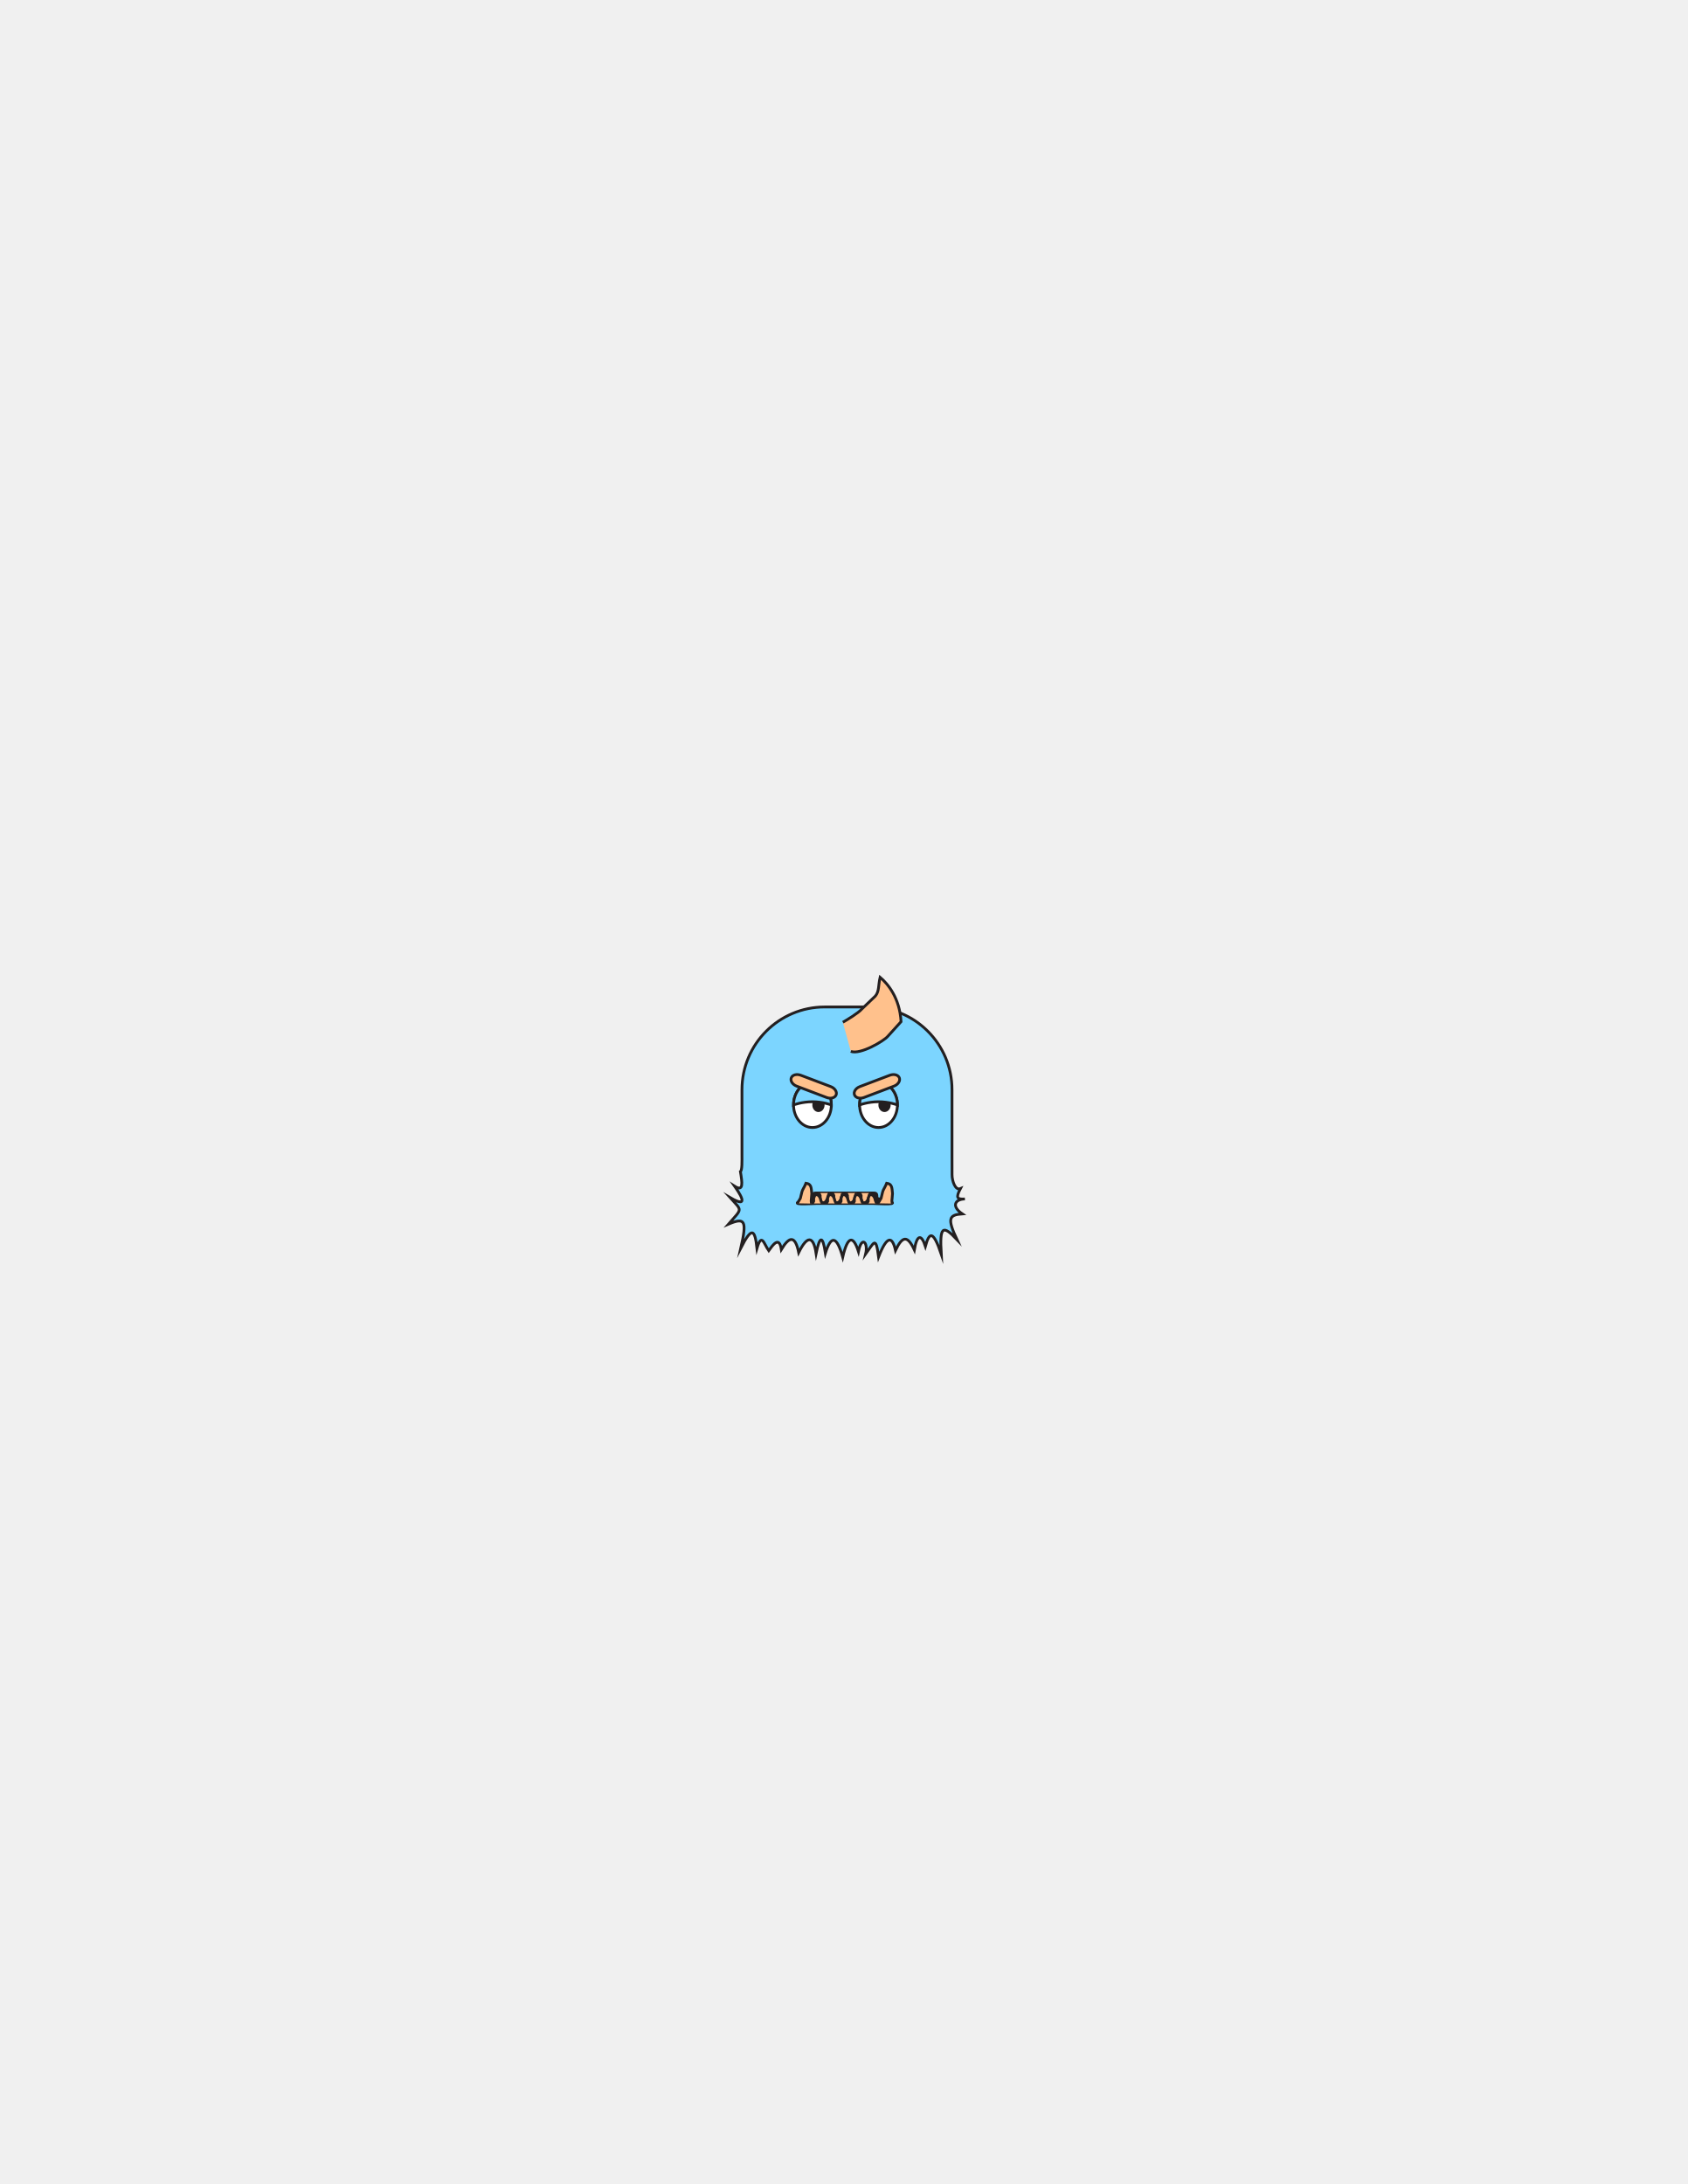
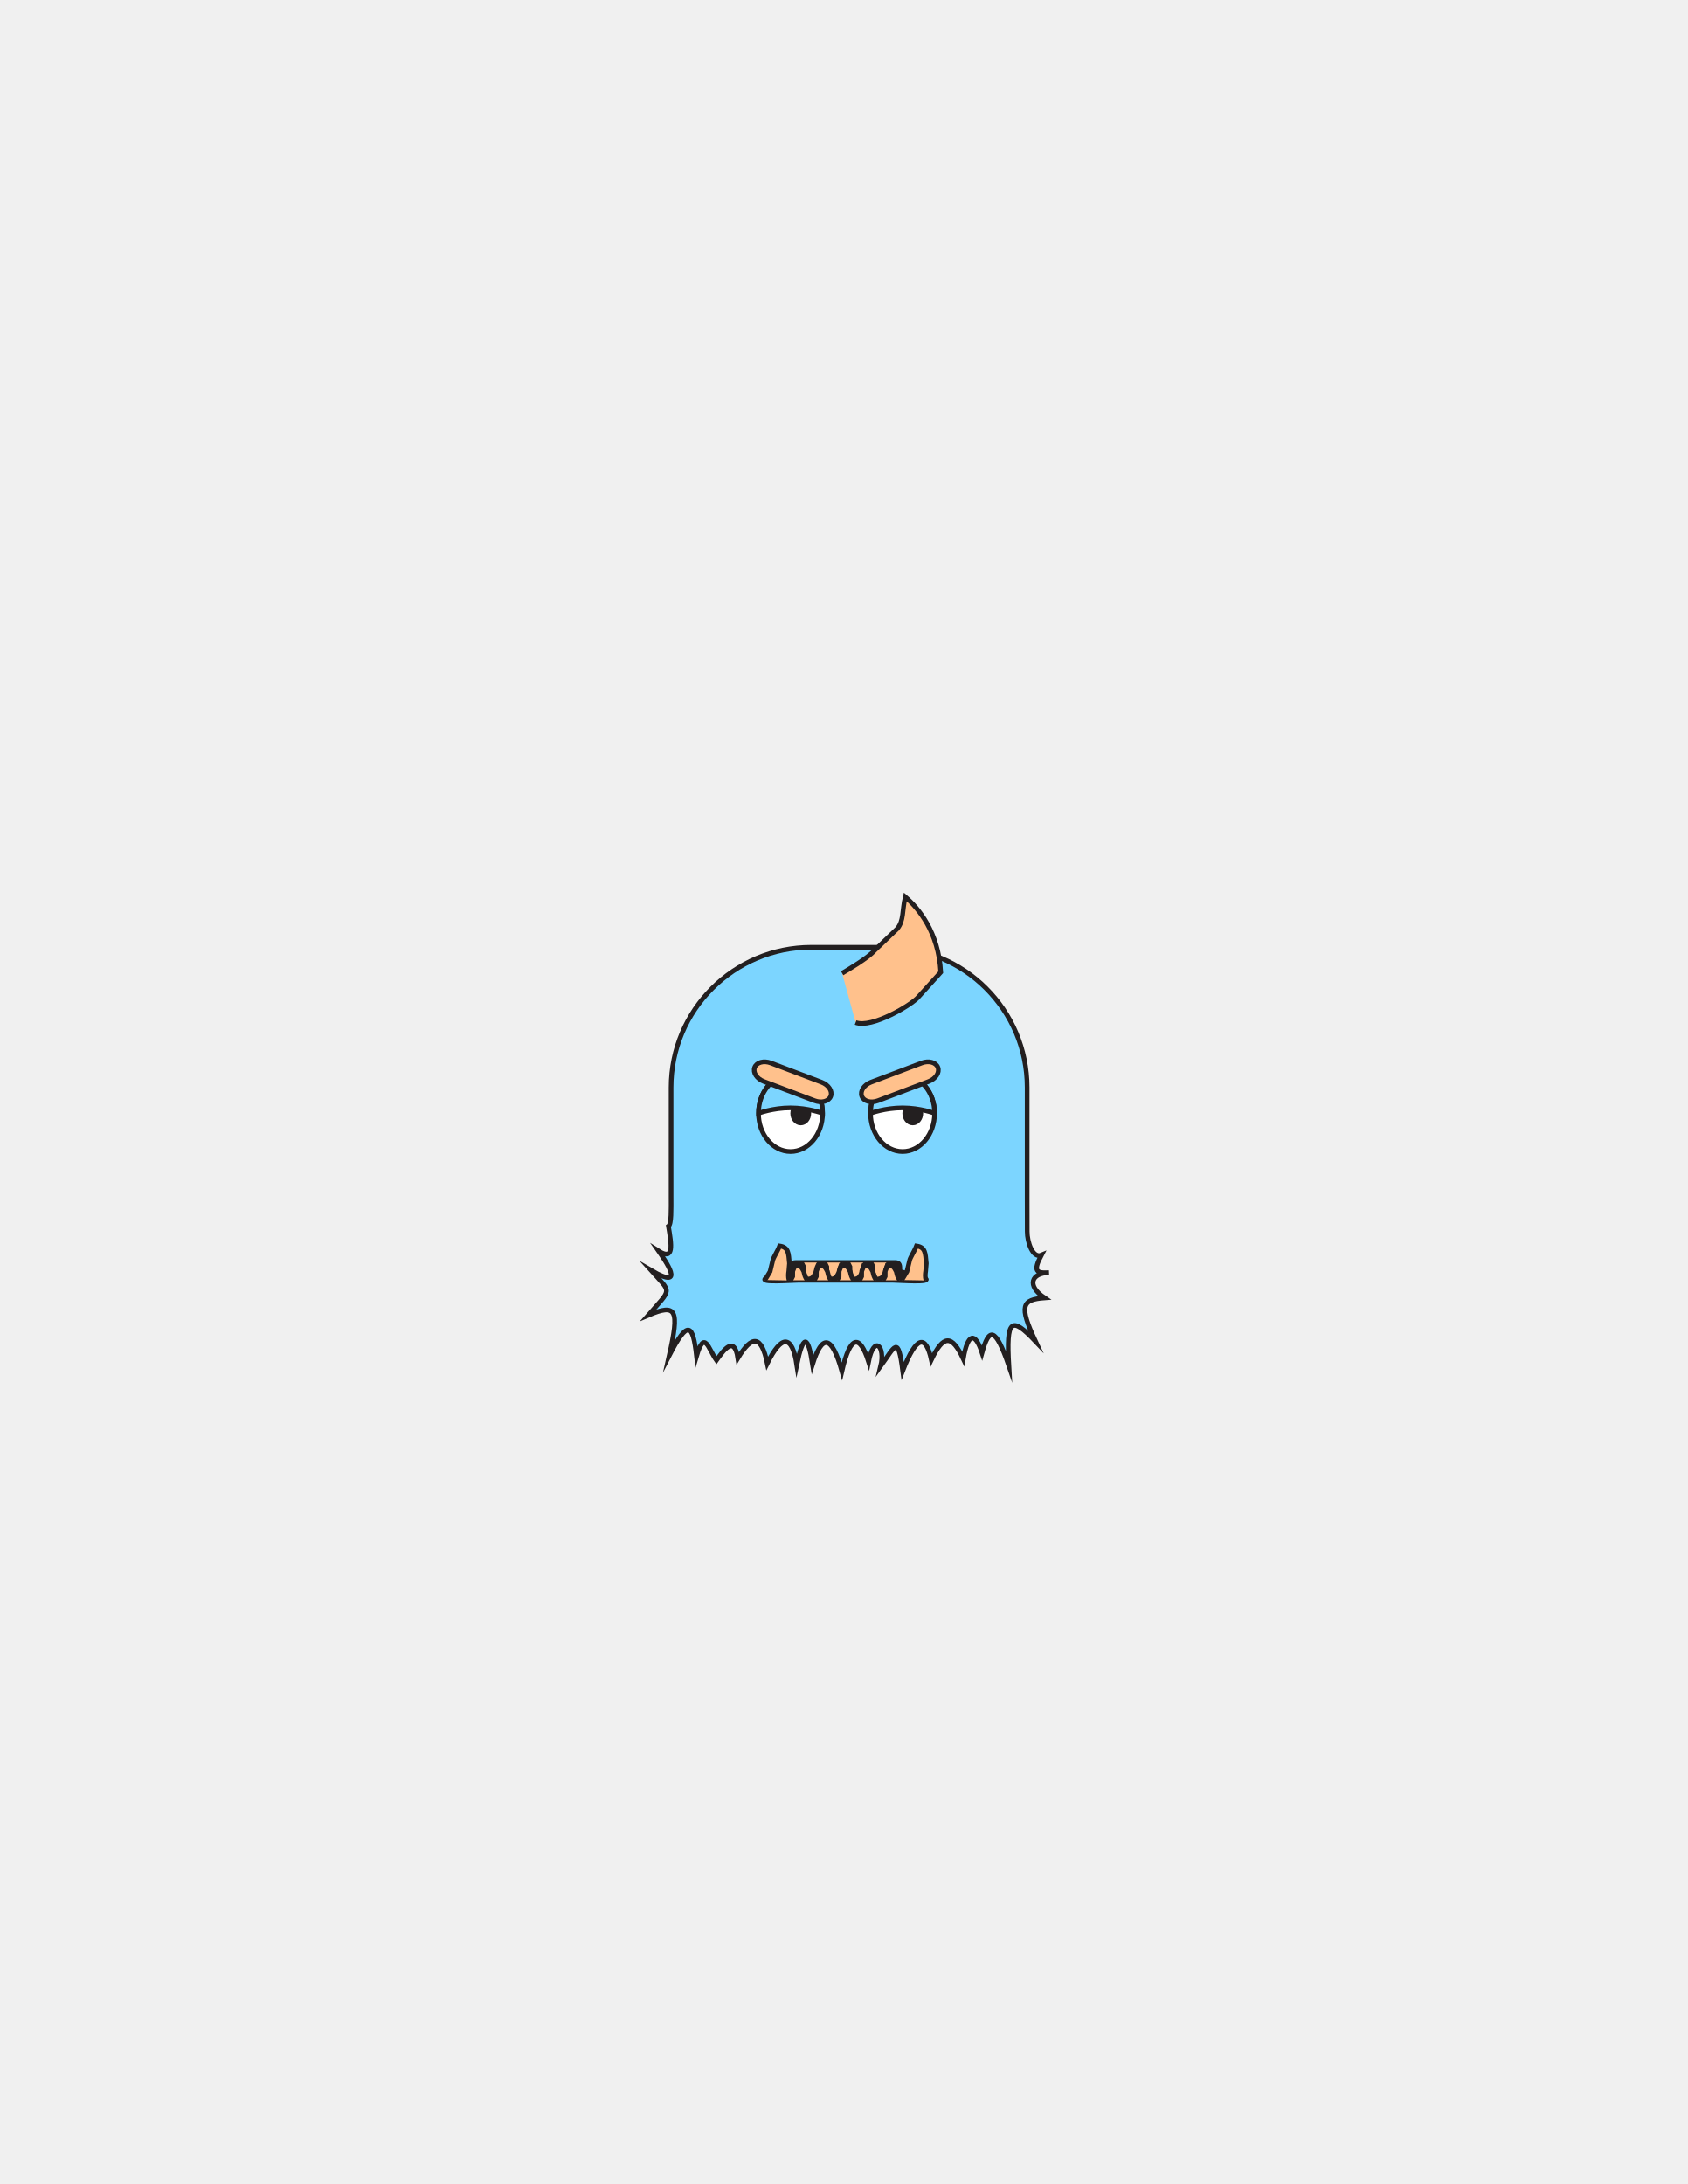
<svg xmlns="http://www.w3.org/2000/svg" version="1.1" id="Layer_1" x="0px" y="0px" width="612px" height="792px" viewBox="0 0 612 792" enable-background="new 0 0 612 792" xml:space="preserve">
-   <rect id="head_frame" x="230.5" y="330.833" fill-opacity="0" fill="#BBBCBE" width="151" height="131" />
-   <path class="primary_color" id="PRIMARY" fill="#7CD5FF" stroke="#231F20" stroke-miterlimit="10" d="M349.861,434.791  c-3.729,0.09-4.906,2.725-0.939,5.404c-4.861,0.369-5.519,1.641-1.939,9.309c-5.262-5.548-6.285-4.699-5.697,5.246  c-2.949-8.59-4.286-8.082-5.748-2.813c-1.472-4.514-3.066-4.264-4.006,1.309c-2.458-5.252-4.26-5.181-6.834,0.191  c-1.178-5.322-3.13-5.344-6.128,2.365c-1.003-7.768-1.598-5.284-4.708-1.012c1.039-4.272-1.427-6.791-2.592-0.949  c-1.864-5.842-3.885-5.842-5.7,2.039c-2.226-7.881-4.244-7.881-6.28-1.482c-0.994-6.398-2.005-6.398-3.376,0.112  c-0.996-6.511-3.263-6.466-6.311-0.299c-1.248-6.106-3.276-6.093-6.292-1.114c-0.762-5.104-3.166-1.504-4.574,0.443  c-1.771-2.504-2.55-6.661-4.262-0.879c-0.792-7.016-1.866-7.831-5.843-0.131c2.229-9.855,1.552-11.193-4.493-8.615  c5.131-5.898,5.055-4.639,0.598-9.625c7.809,4.588,2.861-2.343,1.625-4.125c3.351,2.135,2.772-1.26,2.104-5.31  c0.668-0.44,0.566-3.649,0.566-6.343c0-10.775,0-23.347,0-23.347c0-16.568,13.432-30,30-30h16.161c16.568,0,30,13.432,30,30  c0,0,0,12.572,0,23.347c0,2.693,0,5.275,0.014,7.479c-0.014,2.287,1.197,5.824,3.03,5.049  C346.403,434.51,347.15,434.951,349.861,434.791z" />
-   <path class="secondary_color" id="SECONDARY" fill="#FFC18C" stroke="#231F20" stroke-miterlimit="10" d="M305.614,370.714  c1.285-0.747,5.631-3.331,6.88-4.808l4.888-4.682c1.473-1.739,1.04-3.924,1.738-6.832l0,0c2.862,2.419,7.115,7.559,7.592,16.107  l-4.841,5.35c-1.378,1.628-9.934,6.744-13.371,5.416" />
-   <path fill="#231F20" stroke="#231F20" stroke-miterlimit="10" d="M323.331,435.989l-5.367-1.46  c-0.001-0.043-0.001-0.085-0.001-0.128c0-1.051,0.097-1.776-1.02-1.776h-0.435h-20.342h-0.435c-1.116,0-1.02,0.726-1.02,1.776  c0,0.043,0,0.085-0.001,0.128l-5.367,1.46c-1.845,1.011,5.707,0.441,6.822,0.441h20.342  C317.624,436.431,325.176,437,323.331,435.989z" />
-   <path class="secondary_color" id="SECONDARY_1_" fill="#FFC18C" stroke="#231F20" stroke-miterlimit="10" d="M289.064,436.369  c0.312-0.346,0.707-1.114,1.147-1.831l0.554-2.294c0.091-0.623,1.058-2.04,1.48-3.166l0,0c1.931,0.279,1.892,1.533,2.104,3.738  l-0.137,1.65c-0.085,0.584-0.168,1.17,0.061,1.997" />
-   <path class="secondary_color" id="SECONDARY_2_" fill="#FFC18C" stroke="#231F20" stroke-miterlimit="10" d="M318.334,436.369  c0.312-0.346,0.707-1.114,1.147-1.831l0.554-2.294c0.091-0.623,1.058-2.04,1.48-3.166l0,0c1.931,0.279,1.892,1.533,2.104,3.738  l-0.137,1.65c-0.085,0.584-0.168,1.17,0.061,1.997" />
-   <path class="secondary_color" id="SECONDARY_3_" fill="#FFC18C" stroke="#231F20" stroke-miterlimit="10" d="M296.885,432.625  c0.162,0.185,0.313,0.565,0.502,0.926l0.008,1.07c-0.037,0.284,0.4,1.009,0.515,1.549l0,0c1.389,0.076,1.563-0.48,2.069-1.431  l0.175-0.742c0.037-0.267,0.374-1.03,0.671-1.372" />
-   <path class="secondary_color" id="SECONDARY_4_" fill="#FFC18C" stroke="#231F20" stroke-miterlimit="10" d="M301.837,432.625  c0.161,0.184,0.314,0.564,0.501,0.926l0.009,1.069c-0.035,0.284,0.402,1.009,0.518,1.549l0,0c1.385,0.077,1.562-0.481,2.066-1.431  l0.179-0.742c0.031-0.268,0.372-1.031,0.665-1.371" />
-   <path class="secondary_color" id="SECONDARY_5_" fill="#FFC18C" stroke="#231F20" stroke-miterlimit="10" d="M306.788,432.625  c0.162,0.185,0.311,0.565,0.498,0.926l0.013,1.07c-0.038,0.284,0.398,1.009,0.514,1.549l0,0c1.389,0.076,1.564-0.48,2.067-1.431  l0.177-0.742c0.036-0.267,0.374-1.03,0.67-1.372" />
-   <path class="secondary_color" id="SECONDARY_6_" fill="#FFC18C" stroke="#231F20" stroke-miterlimit="10" d="M311.74,432.625  c0.161,0.184,0.313,0.564,0.502,0.926l0.008,1.069c-0.034,0.284,0.402,1.009,0.518,1.549l0,0c1.387,0.077,1.559-0.481,2.068-1.431  l0.175-0.742c0.034-0.268,0.374-1.031,0.667-1.371" />
-   <path class="secondary_color" id="SECONDARY_10_" fill="#FFC18C" stroke="#231F20" stroke-miterlimit="10" d="M294.585,436.43  c0.149-0.165,0.286-0.507,0.459-0.83l0.008-0.959c-0.033-0.256,0.365-0.905,0.47-1.39l0,0c1.269-0.069,1.429,0.431,1.892,1.283  l0.161,0.665c0.032,0.24,0.34,0.925,0.611,1.23" />
-   <path class="secondary_color" id="SECONDARY_9_" fill="#FFC18C" stroke="#231F20" stroke-miterlimit="10" d="M299.646,436.431  c0.146-0.165,0.288-0.507,0.457-0.831l0.008-0.959c-0.033-0.255,0.368-0.904,0.474-1.389l0,0c1.265-0.068,1.426,0.432,1.888,1.283  l0.163,0.665c0.03,0.239,0.342,0.925,0.609,1.23" />
-   <path class="secondary_color" id="SECONDARY_8_" fill="#FFC18C" stroke="#231F20" stroke-miterlimit="10" d="M304.51,436.431  c0.149-0.165,0.284-0.507,0.457-0.83l0.01-0.96c-0.033-0.254,0.365-0.904,0.47-1.389l0,0c1.27-0.068,1.431,0.432,1.889,1.283  l0.163,0.666c0.032,0.238,0.342,0.924,0.611,1.229" />
-   <path class="secondary_color" id="SECONDARY_7_" fill="#FFC18C" stroke="#231F20" stroke-miterlimit="10" d="M309.334,436.431  c0.148-0.165,0.288-0.507,0.459-0.831l0.009-0.959c-0.033-0.255,0.367-0.904,0.473-1.389l0,0c1.267-0.068,1.424,0.432,1.89,1.283  l0.16,0.665c0.03,0.239,0.342,0.925,0.609,1.23" />
-   <path class="secondary_color" id="SECONDARY_11_" fill="#FFC18C" stroke="#231F20" stroke-miterlimit="10" d="M314.363,436.431  c0.148-0.165,0.286-0.507,0.457-0.831l0.007-0.959c-0.033-0.255,0.367-0.904,0.472-1.389l0,0c1.269-0.068,1.428,0.432,1.892,1.283  l0.159,0.665c0.034,0.239,0.343,0.925,0.613,1.23" />
-   <ellipse fill="#FFFFFF" stroke="#231F20" stroke-miterlimit="10" cx="294.584" cy="400.688" rx="6.856" ry="8.188" />
-   <ellipse fill="#231F20" stroke="#231F20" stroke-miterlimit="10" cx="296.765" cy="400.709" rx="1.718" ry="2.051" />
-   <path class="primary_color" id="PRIMARY_2_" fill="#7CD5FF" stroke="#231F20" stroke-miterlimit="10" d="M301.44,400.688c0,0-3.069-1.156-6.856-1.156  c-3.786,0-6.855,1.156-6.855,1.156c0-4.522,3.069-8.188,6.855-8.188C298.371,392.5,301.44,396.166,301.44,400.688z" />
-   <path class="secondary_color" id="SECONDARY_13_" fill="#FFC18C" stroke="#231F20" stroke-miterlimit="10" d="M303.18,397.041  c-0.412,1.091-1.962,1.516-3.462,0.947l-10.85-4.112c-1.5-0.568-2.379-1.912-1.964-3.004l0,0c0.413-1.09,1.962-1.515,3.461-0.946  l10.852,4.111C302.716,394.605,303.594,395.95,303.18,397.041L303.18,397.041z" />
-   <ellipse fill="#FFFFFF" stroke="#231F20" stroke-miterlimit="10" cx="318.542" cy="400.688" rx="6.856" ry="8.188" />
-   <ellipse fill="#231F20" stroke="#231F20" stroke-miterlimit="10" cx="320.723" cy="400.709" rx="1.718" ry="2.051" />
-   <path class="primary_color" id="PRIMARY_1_" fill="#7CD5FF" stroke="#231F20" stroke-miterlimit="10" d="M325.398,400.688c0,0-3.069-1.156-6.856-1.156  c-3.786,0-6.855,1.156-6.855,1.156c0-4.522,3.069-8.188,6.855-8.188C322.329,392.5,325.398,396.166,325.398,400.688z" />
-   <path class="secondary_color" id="SECONDARY_12_" fill="#FFC18C" stroke="#231F20" stroke-miterlimit="10" d="M309.825,397.04  c0.412,1.091,1.962,1.516,3.462,0.948l10.85-4.112c1.5-0.568,2.379-1.912,1.964-3.004l0,0c-0.413-1.09-1.962-1.515-3.461-0.946  l-10.852,4.111C310.289,394.605,309.411,395.95,309.825,397.04L309.825,397.04z" />
+   <rect id="head_frame" x="178" y="285.334" fill-opacity="0" fill="#BBBCBE" width="256" height="222" />
+   <path id="PRIMARY" fill="#7CD5FF" stroke="#231F20" stroke-width="1.695" stroke-miterlimit="10" d="M380.361,461.506  c-6.323,0.151-8.318,4.617-1.593,9.158c-8.242,0.625-9.356,2.78-3.288,15.774c-8.921-9.401-10.656-7.964-9.659,8.891  c-5-14.557-7.267-13.696-9.745-4.767c-2.495-7.648-5.198-7.226-6.791,2.218c-4.168-8.9-7.223-8.779-11.587,0.324  c-1.996-9.02-5.306-9.056-10.389,4.009c-1.7-13.164-2.709-8.955-7.981-1.715c1.762-7.24-2.419-11.509-4.395-1.608  c-3.16-9.9-6.586-9.9-9.664,3.455c-3.773-13.355-7.195-13.355-10.647-2.512c-1.686-10.844-3.399-10.844-5.724,0.19  c-1.688-11.034-5.531-10.958-10.699-0.507c-2.116-10.349-5.555-10.325-10.667-1.889c-1.292-8.648-5.368-2.548-7.755,0.752  c-3.003-4.243-4.323-11.288-7.225-1.489c-1.344-11.89-3.163-13.271-9.907-0.223c3.778-16.701,2.632-18.969-7.617-14.6  c8.7-9.995,8.57-7.86,1.013-16.311c13.239,7.774,4.851-3.971,2.755-6.99c5.681,3.617,4.701-2.135,3.567-8.998  c1.133-0.746,0.959-6.185,0.959-10.749c0-18.261,0-39.565,0-39.565c0-28.077,22.771-50.839,50.861-50.839h27.398  c28.09,0,50.861,22.762,50.861,50.839c0,0,0,21.305,0,39.565c0,4.564,0,8.94,0.023,12.674c-0.023,3.876,2.029,9.87,5.137,8.556  C374.498,461.028,375.765,461.776,380.361,461.506z" />
+   <path id="SECONDARY" fill="#FFC18C" stroke="#231F20" stroke-width="1.695" stroke-miterlimit="10" d="M305.346,352.918  c2.178-1.266,9.546-5.645,11.664-8.148l8.287-7.934c2.496-2.947,1.763-6.649,2.946-11.578l0,0  c4.853,4.1,12.063,12.809,12.871,27.296l-8.207,9.066c-2.336,2.76-16.841,11.428-22.669,9.178" />
+   <path fill="#231F20" stroke="#231F20" stroke-width="1.695" stroke-miterlimit="10" d="M335.383,463.536l-9.1-2.475  c-0.002-0.072-0.002-0.144-0.002-0.217c0-1.78,0.164-3.01-1.729-3.01h-0.736H289.33h-0.737c-1.893,0-1.729,1.229-1.729,3.01  c0,0.073,0,0.145-0.001,0.217l-9.1,2.475c-3.127,1.713,9.676,0.748,11.566,0.748h34.487  C325.707,464.284,338.51,465.249,335.383,463.536z" />
+   <path id="SECONDARY_1_" fill="#FFC18C" stroke="#231F20" stroke-width="1.695" stroke-miterlimit="10" d="M277.288,464.18  c0.528-0.586,1.199-1.889,1.945-3.103l0.939-3.888c0.154-1.056,1.793-3.457,2.51-5.365l0,0c3.273,0.473,3.207,2.598,3.568,6.335  l-0.232,2.797c-0.144,0.989-0.285,1.982,0.103,3.384" />
+   <path id="SECONDARY_2_" fill="#FFC18C" stroke="#231F20" stroke-width="1.695" stroke-miterlimit="10" d="M326.91,464.18  c0.528-0.586,1.199-1.889,1.945-3.103l0.939-3.888c0.153-1.056,1.793-3.457,2.51-5.365l0,0c3.273,0.473,3.207,2.598,3.568,6.335  l-0.232,2.797c-0.144,0.989-0.285,1.982,0.103,3.384" />
+   <path id="SECONDARY_3_" fill="#FFC18C" stroke="#231F20" stroke-width="1.695" stroke-miterlimit="10" d="M290.546,457.835  c0.275,0.313,0.53,0.958,0.851,1.568l0.013,1.814c-0.063,0.481,0.679,1.709,0.873,2.624l0,0c2.354,0.13,2.649-0.813,3.508-2.424  l0.296-1.258c0.063-0.452,0.634-1.746,1.137-2.325" />
+   <path id="SECONDARY_4_" fill="#FFC18C" stroke="#231F20" stroke-width="1.695" stroke-miterlimit="10" d="M298.942,457.835  c0.273,0.311,0.533,0.956,0.85,1.568l0.015,1.813c-0.06,0.481,0.682,1.71,0.877,2.625l0,0c2.348,0.131,2.647-0.816,3.503-2.425  l0.303-1.258c0.053-0.453,0.631-1.748,1.127-2.323" />
+   <path id="SECONDARY_5_" fill="#FFC18C" stroke="#231F20" stroke-width="1.695" stroke-miterlimit="10" d="M307.336,457.835  c0.275,0.313,0.526,0.958,0.845,1.568l0.021,1.814c-0.064,0.481,0.676,1.709,0.871,2.624l0,0c2.354,0.13,2.652-0.813,3.505-2.424  l0.3-1.258c0.061-0.452,0.634-1.746,1.136-2.325" />
+   <path id="SECONDARY_6_" fill="#FFC18C" stroke="#231F20" stroke-width="1.695" stroke-miterlimit="10" d="M315.731,457.835  c0.273,0.311,0.532,0.956,0.852,1.568l0.013,1.813c-0.058,0.481,0.683,1.71,0.878,2.625l0,0c2.351,0.131,2.643-0.816,3.507-2.425  l0.296-1.258c0.058-0.453,0.634-1.748,1.131-2.323" />
+   <path id="SECONDARY_10_" fill="#FFC18C" stroke="#231F20" stroke-width="1.695" stroke-miterlimit="10" d="M286.647,464.282  c0.253-0.279,0.485-0.858,0.778-1.406l0.014-1.626c-0.057-0.434,0.619-1.533,0.796-2.354l0,0c2.15-0.117,2.422,0.729,3.207,2.175  l0.273,1.127c0.055,0.407,0.576,1.567,1.036,2.085" />
+   <path id="SECONDARY_9_" fill="#FFC18C" stroke="#231F20" stroke-width="1.695" stroke-miterlimit="10" d="M295.229,464.284  c0.249-0.28,0.488-0.859,0.775-1.408l0.013-1.626c-0.056-0.432,0.624-1.532,0.803-2.353l0,0c2.144-0.116,2.417,0.731,3.201,2.175  l0.276,1.127c0.051,0.405,0.58,1.566,1.033,2.085" />
+   <path id="SECONDARY_8_" fill="#FFC18C" stroke="#231F20" stroke-width="1.695" stroke-miterlimit="10" d="M303.474,464.284  c0.253-0.28,0.481-0.859,0.775-1.407l0.017-1.627c-0.057-0.43,0.619-1.532,0.796-2.353l0,0c2.152-0.116,2.425,0.731,3.202,2.175  l0.276,1.128c0.055,0.404,0.579,1.565,1.036,2.084" />
+   <path id="SECONDARY_7_" fill="#FFC18C" stroke="#231F20" stroke-width="1.695" stroke-miterlimit="10" d="M311.652,464.284  c0.252-0.28,0.488-0.859,0.778-1.408l0.015-1.626c-0.057-0.432,0.623-1.532,0.802-2.353l0,0c2.147-0.116,2.413,0.731,3.203,2.175  l0.271,1.127c0.052,0.405,0.58,1.566,1.033,2.085" />
+   <path id="SECONDARY_11_" fill="#FFC18C" stroke="#231F20" stroke-width="1.695" stroke-miterlimit="10" d="M320.179,464.284  c0.252-0.28,0.485-0.859,0.775-1.408l0.011-1.626c-0.056-0.432,0.623-1.532,0.8-2.353l0,0c2.151-0.116,2.421,0.731,3.207,2.175  l0.271,1.127c0.058,0.405,0.581,1.566,1.039,2.085" />
+   <ellipse fill="#FFFFFF" stroke="#231F20" stroke-width="1.695" stroke-miterlimit="10" cx="286.647" cy="403.712" rx="11.623" ry="13.875" />
+   <path fill="#231F20" stroke="#231F20" stroke-width="1.695" stroke-miterlimit="10" d="M293.257,403.748  c0,1.92-1.303,3.476-2.914,3.476c-1.609,0-2.912-1.556-2.912-3.476c0-1.923,1.303-3.479,2.912-3.479  C291.954,400.27,293.257,401.825,293.257,403.748z" />
+   <path id="PRIMARY_2_" fill="#7CD5FF" stroke="#231F20" stroke-width="1.695" stroke-miterlimit="10" d="M298.27,403.712  c0,0-5.204-1.96-11.625-1.96c-6.418,0-11.622,1.96-11.622,1.96c0-7.663,5.204-13.875,11.622-13.875  C293.066,389.837,298.27,396.049,298.27,403.712z" />
+   <path id="SECONDARY_13_" fill="#FFC18C" stroke="#231F20" stroke-width="1.695" stroke-miterlimit="10" d="M301.219,397.532  c-0.699,1.849-3.326,2.568-5.869,1.605l-18.395-6.968c-2.543-0.963-4.033-3.24-3.329-5.09l0,0c0.7-1.847,3.326-2.567,5.867-1.604  l18.397,6.967C300.432,393.405,301.92,395.684,301.219,397.532L301.219,397.532z" />
+   <ellipse fill="#FFFFFF" stroke="#231F20" stroke-width="1.695" stroke-miterlimit="10" cx="327.264" cy="403.712" rx="11.624" ry="13.875" />
+   <path fill="#231F20" stroke="#231F20" stroke-width="1.695" stroke-miterlimit="10" d="M333.874,403.748  c0,1.92-1.303,3.476-2.914,3.476c-1.609,0-2.912-1.556-2.912-3.476c0-1.923,1.303-3.479,2.912-3.479  C332.571,400.27,333.874,401.825,333.874,403.748z" />
+   <path id="PRIMARY_1_" fill="#7CD5FF" stroke="#231F20" stroke-width="1.695" stroke-miterlimit="10" d="M338.888,403.712  c0,0-5.204-1.96-11.624-1.96c-6.419,0-11.623,1.96-11.623,1.96c0-7.663,5.204-13.875,11.623-13.875  C333.684,389.837,338.888,396.049,338.888,403.712z" />
+   <path id="SECONDARY_12_" fill="#FFC18C" stroke="#231F20" stroke-width="1.695" stroke-miterlimit="10" d="M312.485,397.53  c0.698,1.849,3.326,2.569,5.869,1.607l18.394-6.969c2.543-0.963,4.033-3.241,3.33-5.091l0,0c-0.7-1.847-3.326-2.567-5.868-1.604  l-18.397,6.967C313.271,393.404,311.783,395.683,312.485,397.53L312.485,397.53z" />
</svg>
